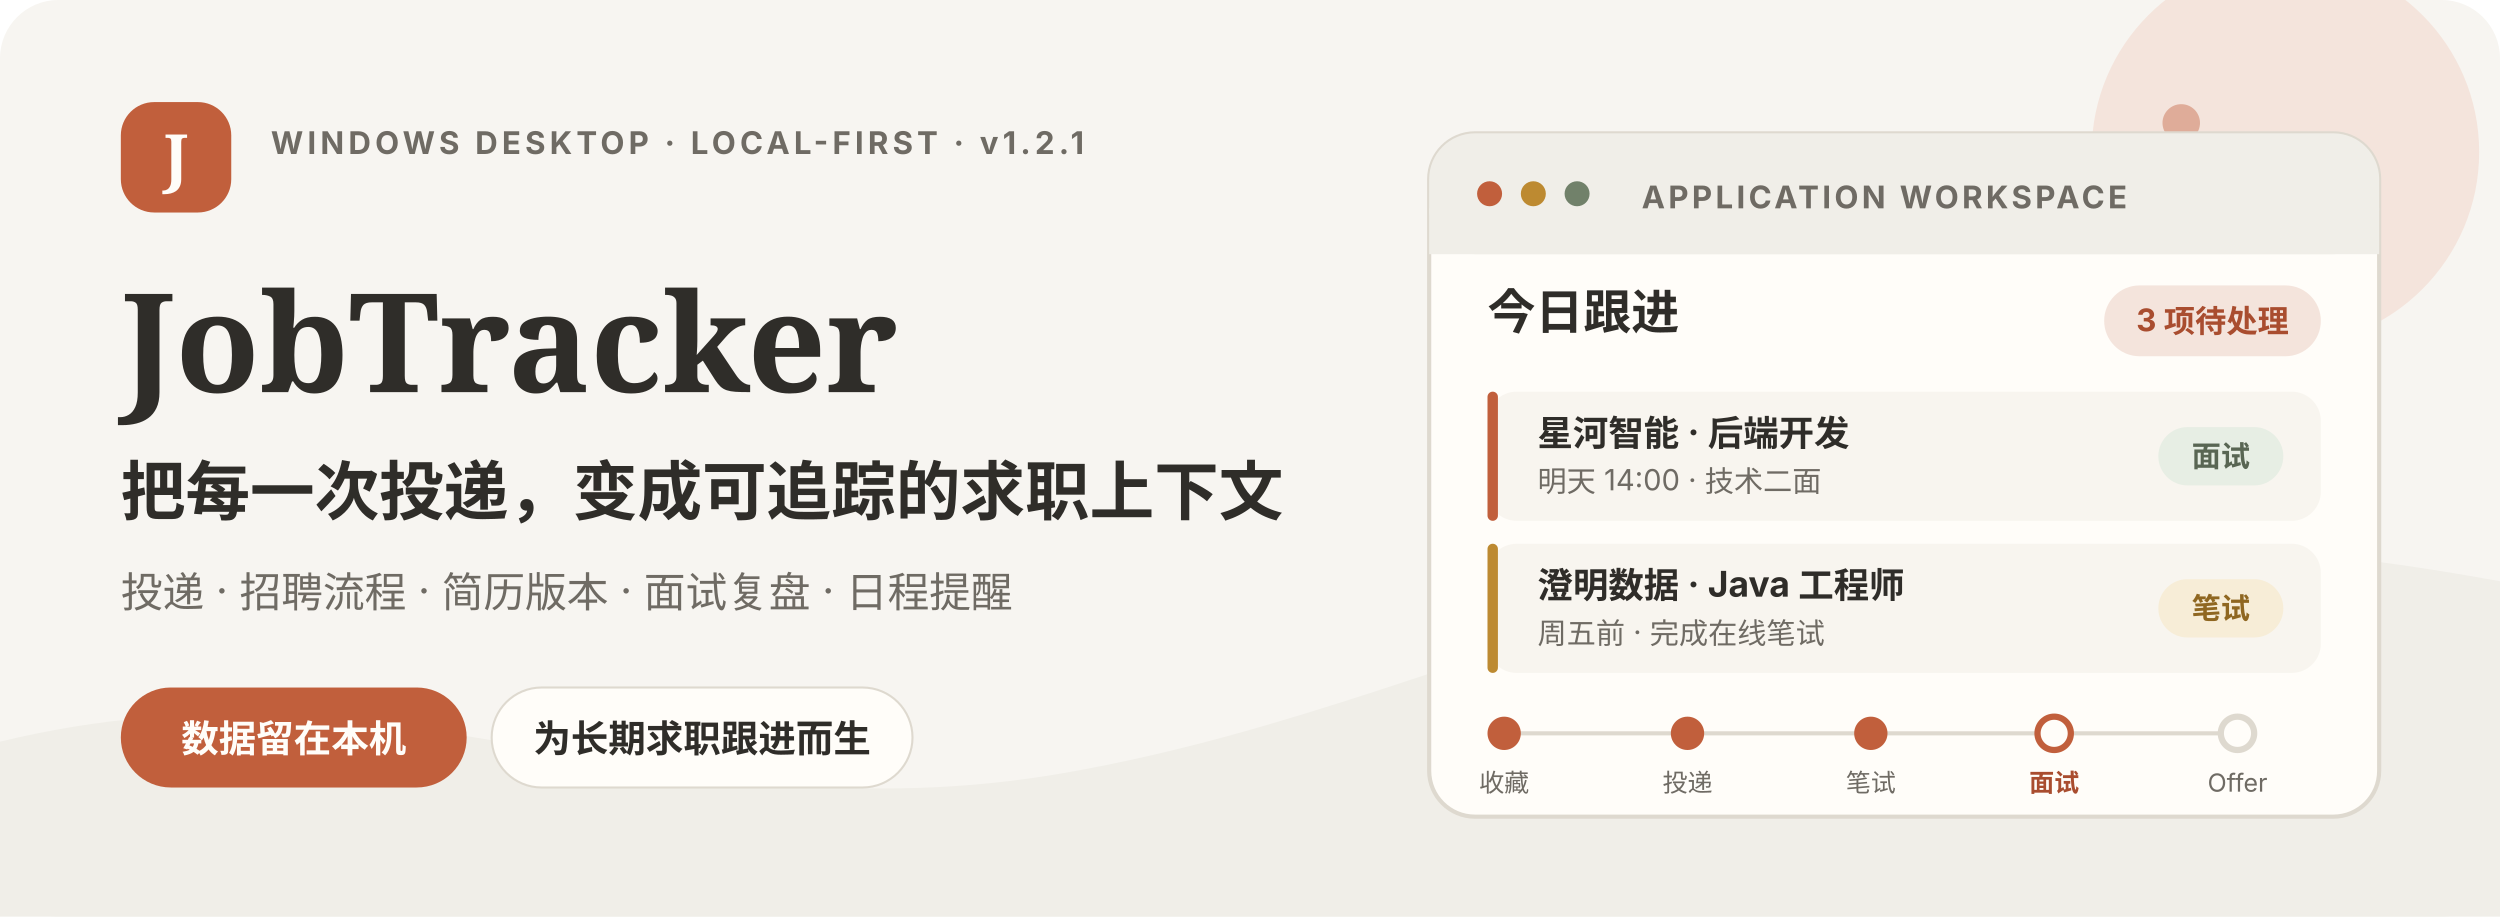
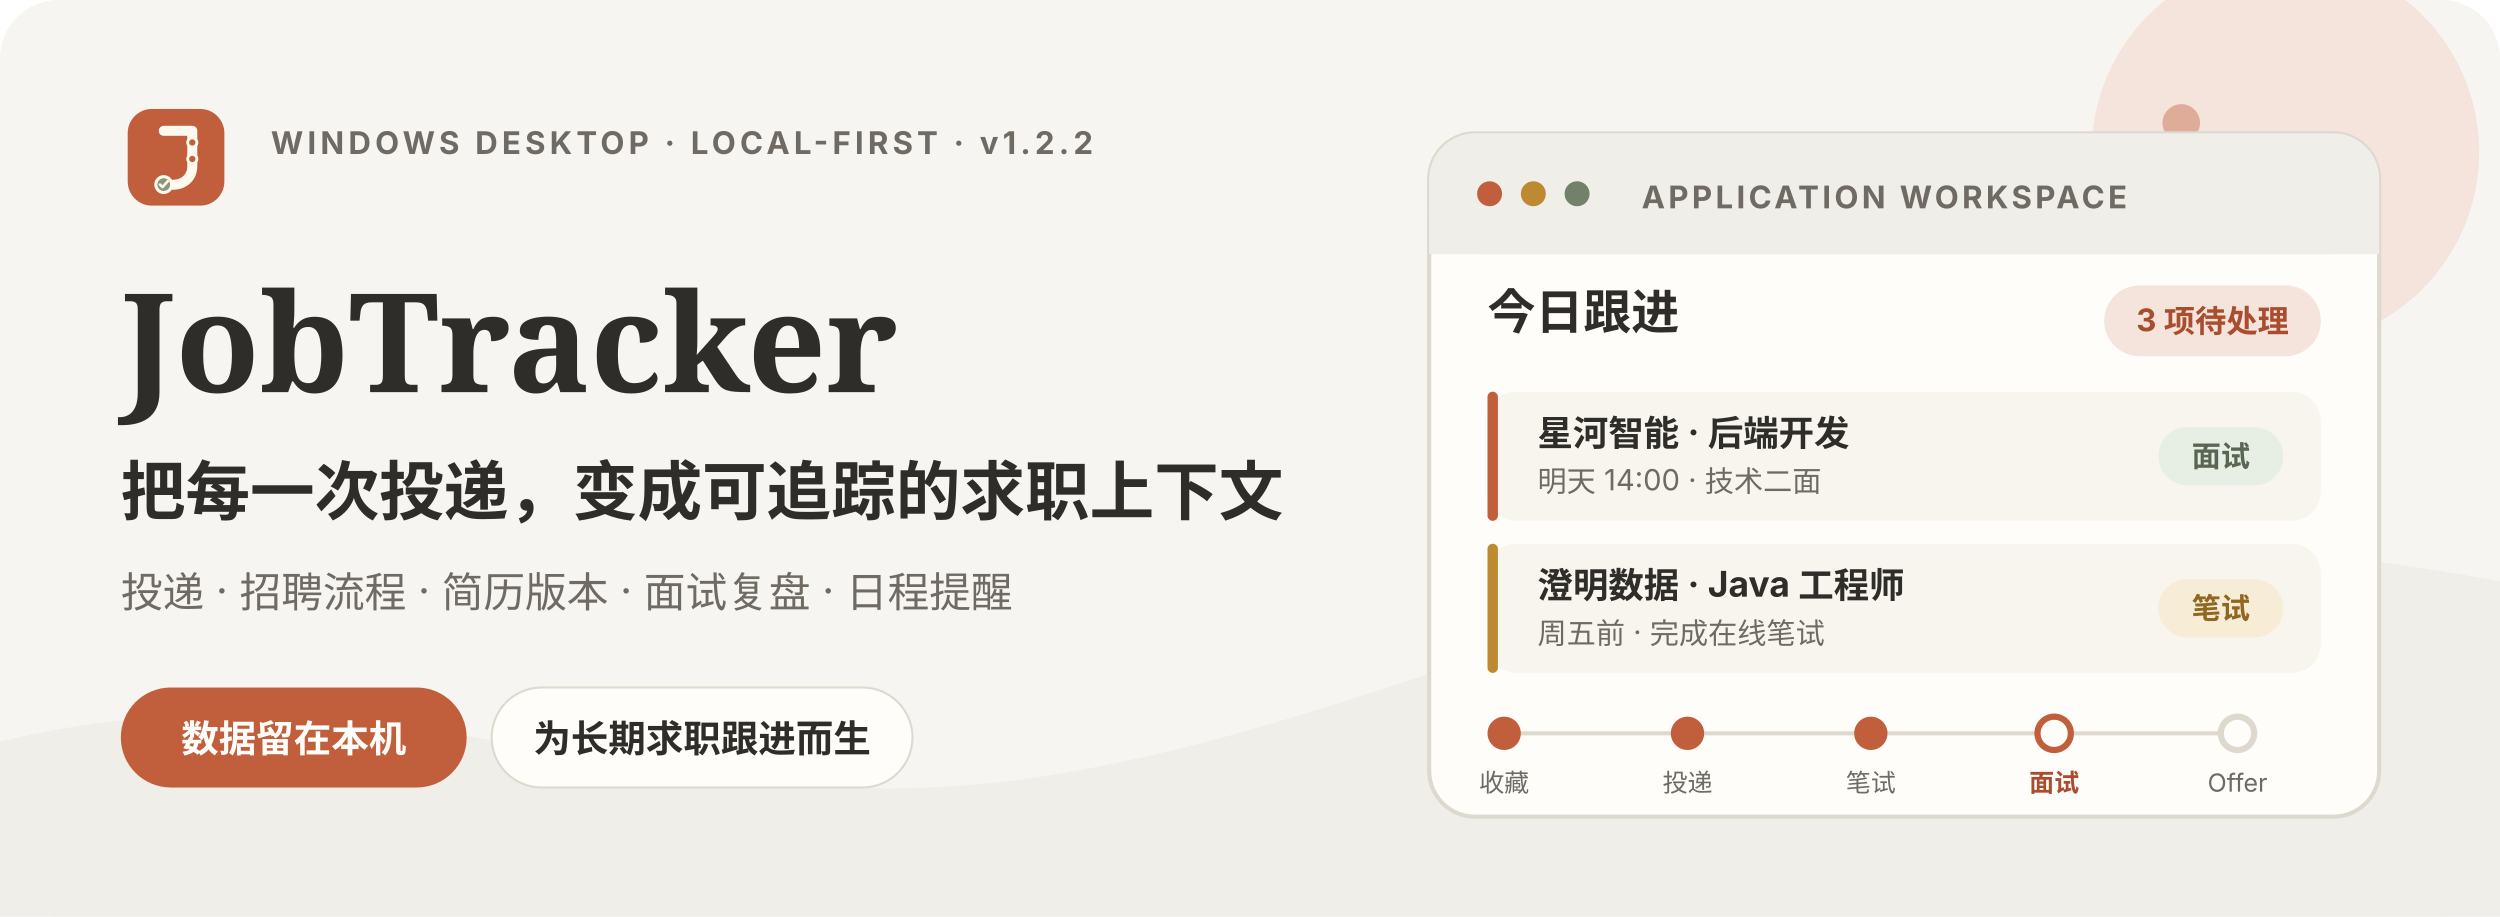
<svg xmlns="http://www.w3.org/2000/svg" width="1200" height="440" viewBox="0 0 1200 440" role="img" aria-labelledby="title desc">
  <rect width="1200" height="440" rx="28" fill="#f7f5f1" />
  <path d="M0 356C194 309 316 405 511 371c217-38 339-156 689-92v161H0Z" fill="#f0eee8" />
  <circle cx="1097" cy="73" r="93" fill="#f4e4dc" />
  <circle cx="1047" cy="59" r="9" fill="#c15f3c" opacity=".42" />
  <circle cx="1124" cy="119" r="6" fill="#bd8a31" opacity=".55" />
  <g font-family="-apple-system,BlinkMacSystemFont,'Segoe UI','PingFang SC','Microsoft YaHei',sans-serif">
    <g transform="translate(58 49)">
-       <rect width="53" height="53" rx="16" fill="#c15f3c" />
-       <text x="26.5" y="37" text-anchor="middle" fill="#fffdf9" font-family="Georgia,serif" font-size="30" font-weight="700">J</text>
-       <text x="72" y="14" dominant-baseline="hanging" fill="#6f6b64" font-size="15" font-weight="700" letter-spacing="2">WINDOWS DESKTOP · LOCAL-FIRST · v1.2.1</text>
+       <rect x="3.3" y="3.3" width="46.4" height="46.4" rx="11.6" fill="#c15f3c" />
+       <path d="M20.6 13.8H34.3v16.9c0 5.8-4.3 9-9.5 9h-3.7" fill="none" stroke="#fff8ef" stroke-width="4.8" stroke-linecap="round" stroke-linejoin="round" />
+       <circle cx="34.3" cy="19.4" r="2.2" fill="#c15f3c" stroke="#fff8ef" stroke-width="1.4" />
+       <circle cx="34.3" cy="27.3" r="2.2" fill="#c15f3c" stroke="#fff8ef" stroke-width="1.4" />
+       <circle cx="20.6" cy="39.6" r="3.8" fill="#87977e" stroke="#fff8ef" stroke-width="1.5" />
+       <path d="m18.8 39.6 1.2 1.2 2.5-2.8" fill="none" stroke="#fff8ef" stroke-width="1.25" stroke-linecap="round" stroke-linejoin="round" />
+       <text x="72" y="14" dominant-baseline="hanging" fill="#6f6b64" font-size="15" font-weight="700" letter-spacing="2">WINDOWS DESKTOP · LOCAL-FIRST · v1.2.2</text>
    </g>
    <text x="58" y="137" dominant-baseline="hanging" fill="#2f2d29" font-family="Georgia,'Noto Serif SC','Songti SC',serif" font-size="66" font-weight="700">JobTracker</text>
    <text x="58" y="220" dominant-baseline="hanging" fill="#2f2d29" font-size="31" font-weight="700">把每一次投递，变成可追踪的求职上下文</text>
    <text x="58" y="274" dominant-baseline="hanging" fill="#6f6b64" font-size="20">投递 · 招聘流程 · 简历版本 · 面试复盘 · 日程提醒</text>
    <g transform="translate(58 330)">
      <rect width="166" height="48" rx="24" fill="#c15f3c" />
      <text x="83" y="31" text-anchor="middle" fill="#fffdf9" font-size="18" font-weight="700">数据留在本机</text>
      <rect x="178" width="202" height="48" rx="24" fill="#fffdf9" stroke="#ded9cf" />
      <text x="279" y="31" text-anchor="middle" fill="#2f2d29" font-size="18" font-weight="700">为长期求职跟进而生</text>
    </g>
    <g transform="translate(686 64)">
      <rect width="456" height="328" rx="22" fill="#fffdf9" stroke="#ded9cf" stroke-width="2" />
      <rect width="456" height="58" rx="22" fill="#f0eee8" />
      <path d="M0 36h456v22H0Z" fill="#f0eee8" />
      <circle cx="29" cy="29" r="6" fill="#c15f3c" />
      <circle cx="50" cy="29" r="6" fill="#bd8a31" />
      <circle cx="71" cy="29" r="6" fill="#71816a" />
      <text x="102" y="36" fill="#6f6b64" font-size="15" font-weight="700" letter-spacing="1.6">APPLICATION WORKSPACE</text>
      <text x="28" y="94" fill="#2f2d29" font-size="23" font-weight="700">今日跟进</text>
      <rect x="324" y="73" width="104" height="34" rx="17" fill="#f4e4dc" />
      <text x="376" y="95" text-anchor="middle" fill="#a94d2f" font-size="15" font-weight="700">3 项待处理</text>
      <g transform="translate(28 124)">
        <rect width="400" height="62" rx="14" fill="#f8f5ef" />
        <rect width="5" height="62" rx="2.5" fill="#c15f3c" />
        <text x="24" y="26" fill="#2f2d29" font-size="17" font-weight="700">星河智能 · 后端开发</text>
        <text x="24" y="48" fill="#6f6b64" font-size="14">明天 14:00 · 技术二面</text>
        <rect x="322" y="17" width="60" height="28" rx="14" fill="#e7eee4" />
        <text x="352" y="36" text-anchor="middle" fill="#596653" font-size="14" font-weight="700">面试</text>
      </g>
      <g transform="translate(28 197)">
        <rect width="400" height="62" rx="14" fill="#f8f5ef" />
        <rect width="5" height="62" rx="2.5" fill="#bd8a31" />
        <text x="24" y="26" fill="#2f2d29" font-size="17" font-weight="700">澄明数据 · Java 工程师</text>
        <text x="24" y="48" fill="#6f6b64" font-size="14">周五前 · 完成在线笔试</text>
        <rect x="322" y="17" width="60" height="28" rx="14" fill="#f7edd7" />
        <text x="352" y="36" text-anchor="middle" fill="#8f6721" font-size="14" font-weight="700">笔试</text>
      </g>
      <g transform="translate(28 280)">
        <path d="M8 8h352" stroke="#ded9cf" stroke-width="2" stroke-linecap="round" />
        <circle cx="8" cy="8" r="8" fill="#c15f3c" />
        <circle cx="96" cy="8" r="8" fill="#c15f3c" />
        <circle cx="184" cy="8" r="8" fill="#c15f3c" />
        <circle cx="272" cy="8" r="8" fill="#fffdf9" stroke="#c15f3c" stroke-width="3" />
        <circle cx="360" cy="8" r="8" fill="#fffdf9" stroke="#ded9cf" stroke-width="3" />
        <text x="8" y="36" text-anchor="middle" fill="#6f6b64" font-size="12">收藏</text>
        <text x="96" y="36" text-anchor="middle" fill="#6f6b64" font-size="12">投递</text>
        <text x="184" y="36" text-anchor="middle" fill="#6f6b64" font-size="12">笔试</text>
        <text x="272" y="36" text-anchor="middle" fill="#a94d2f" font-size="12" font-weight="700">面试</text>
        <text x="360" y="36" text-anchor="middle" fill="#6f6b64" font-size="12">Offer</text>
      </g>
    </g>
  </g>
</svg>
